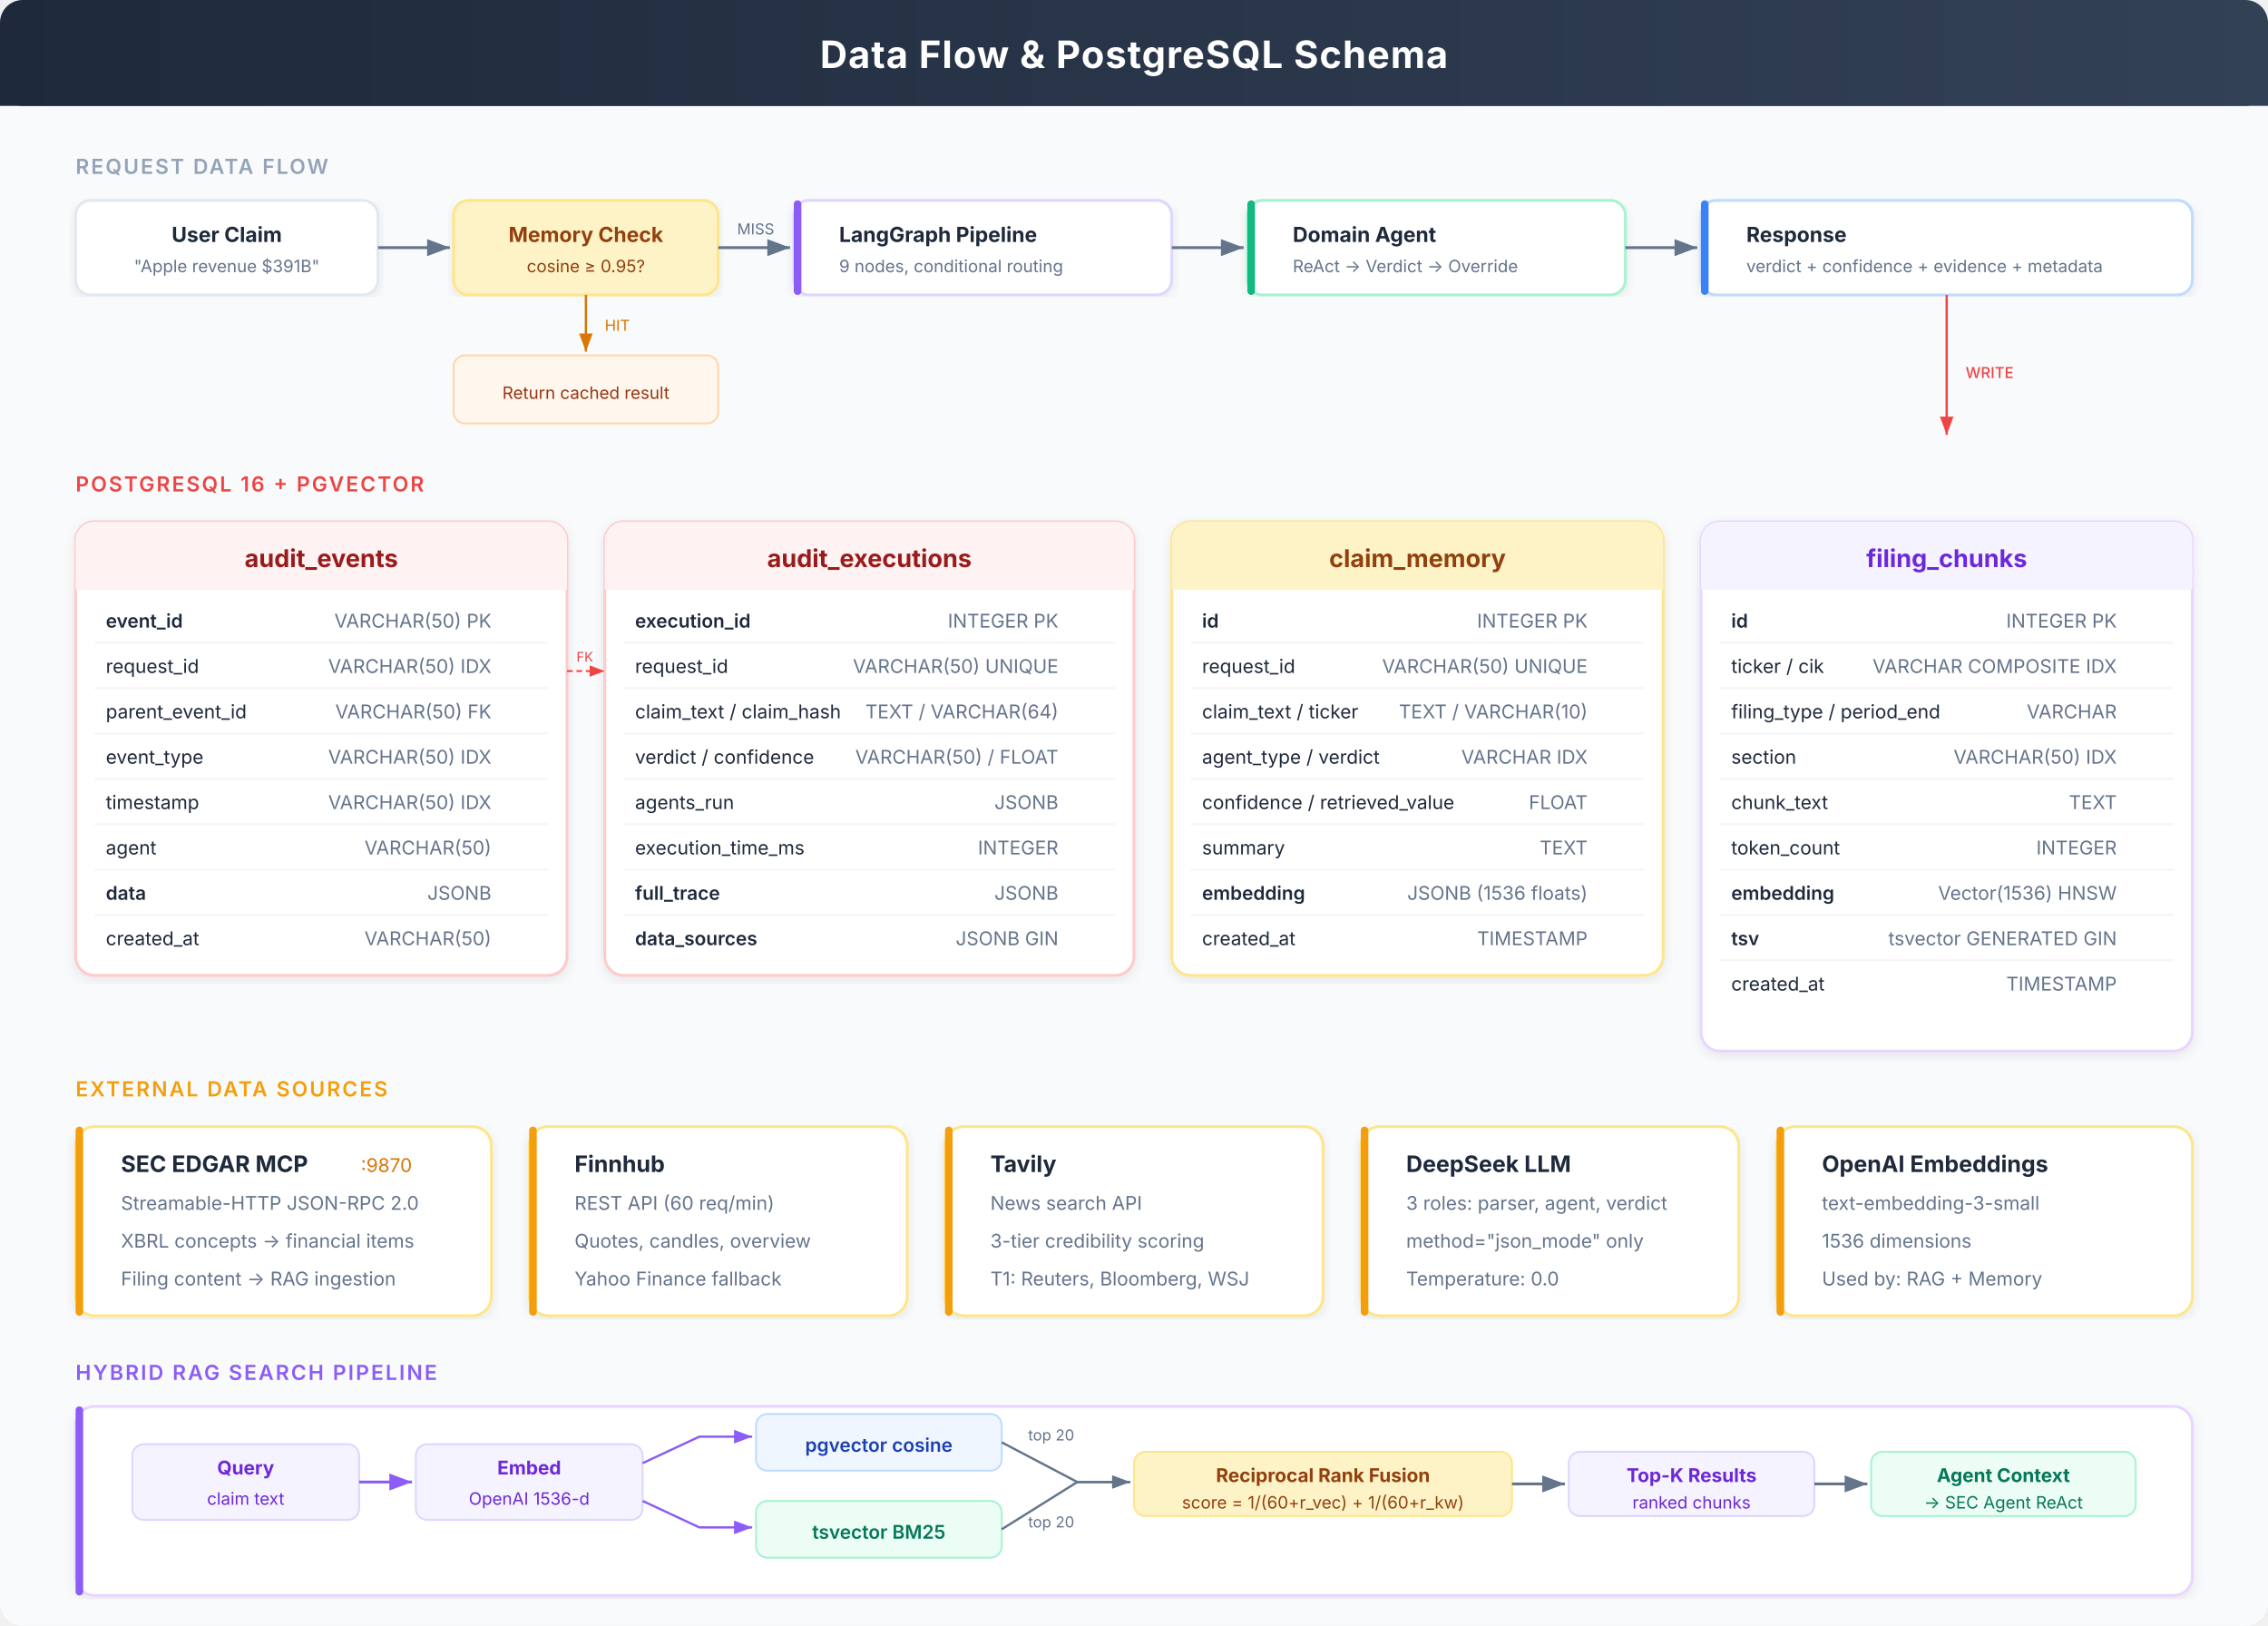
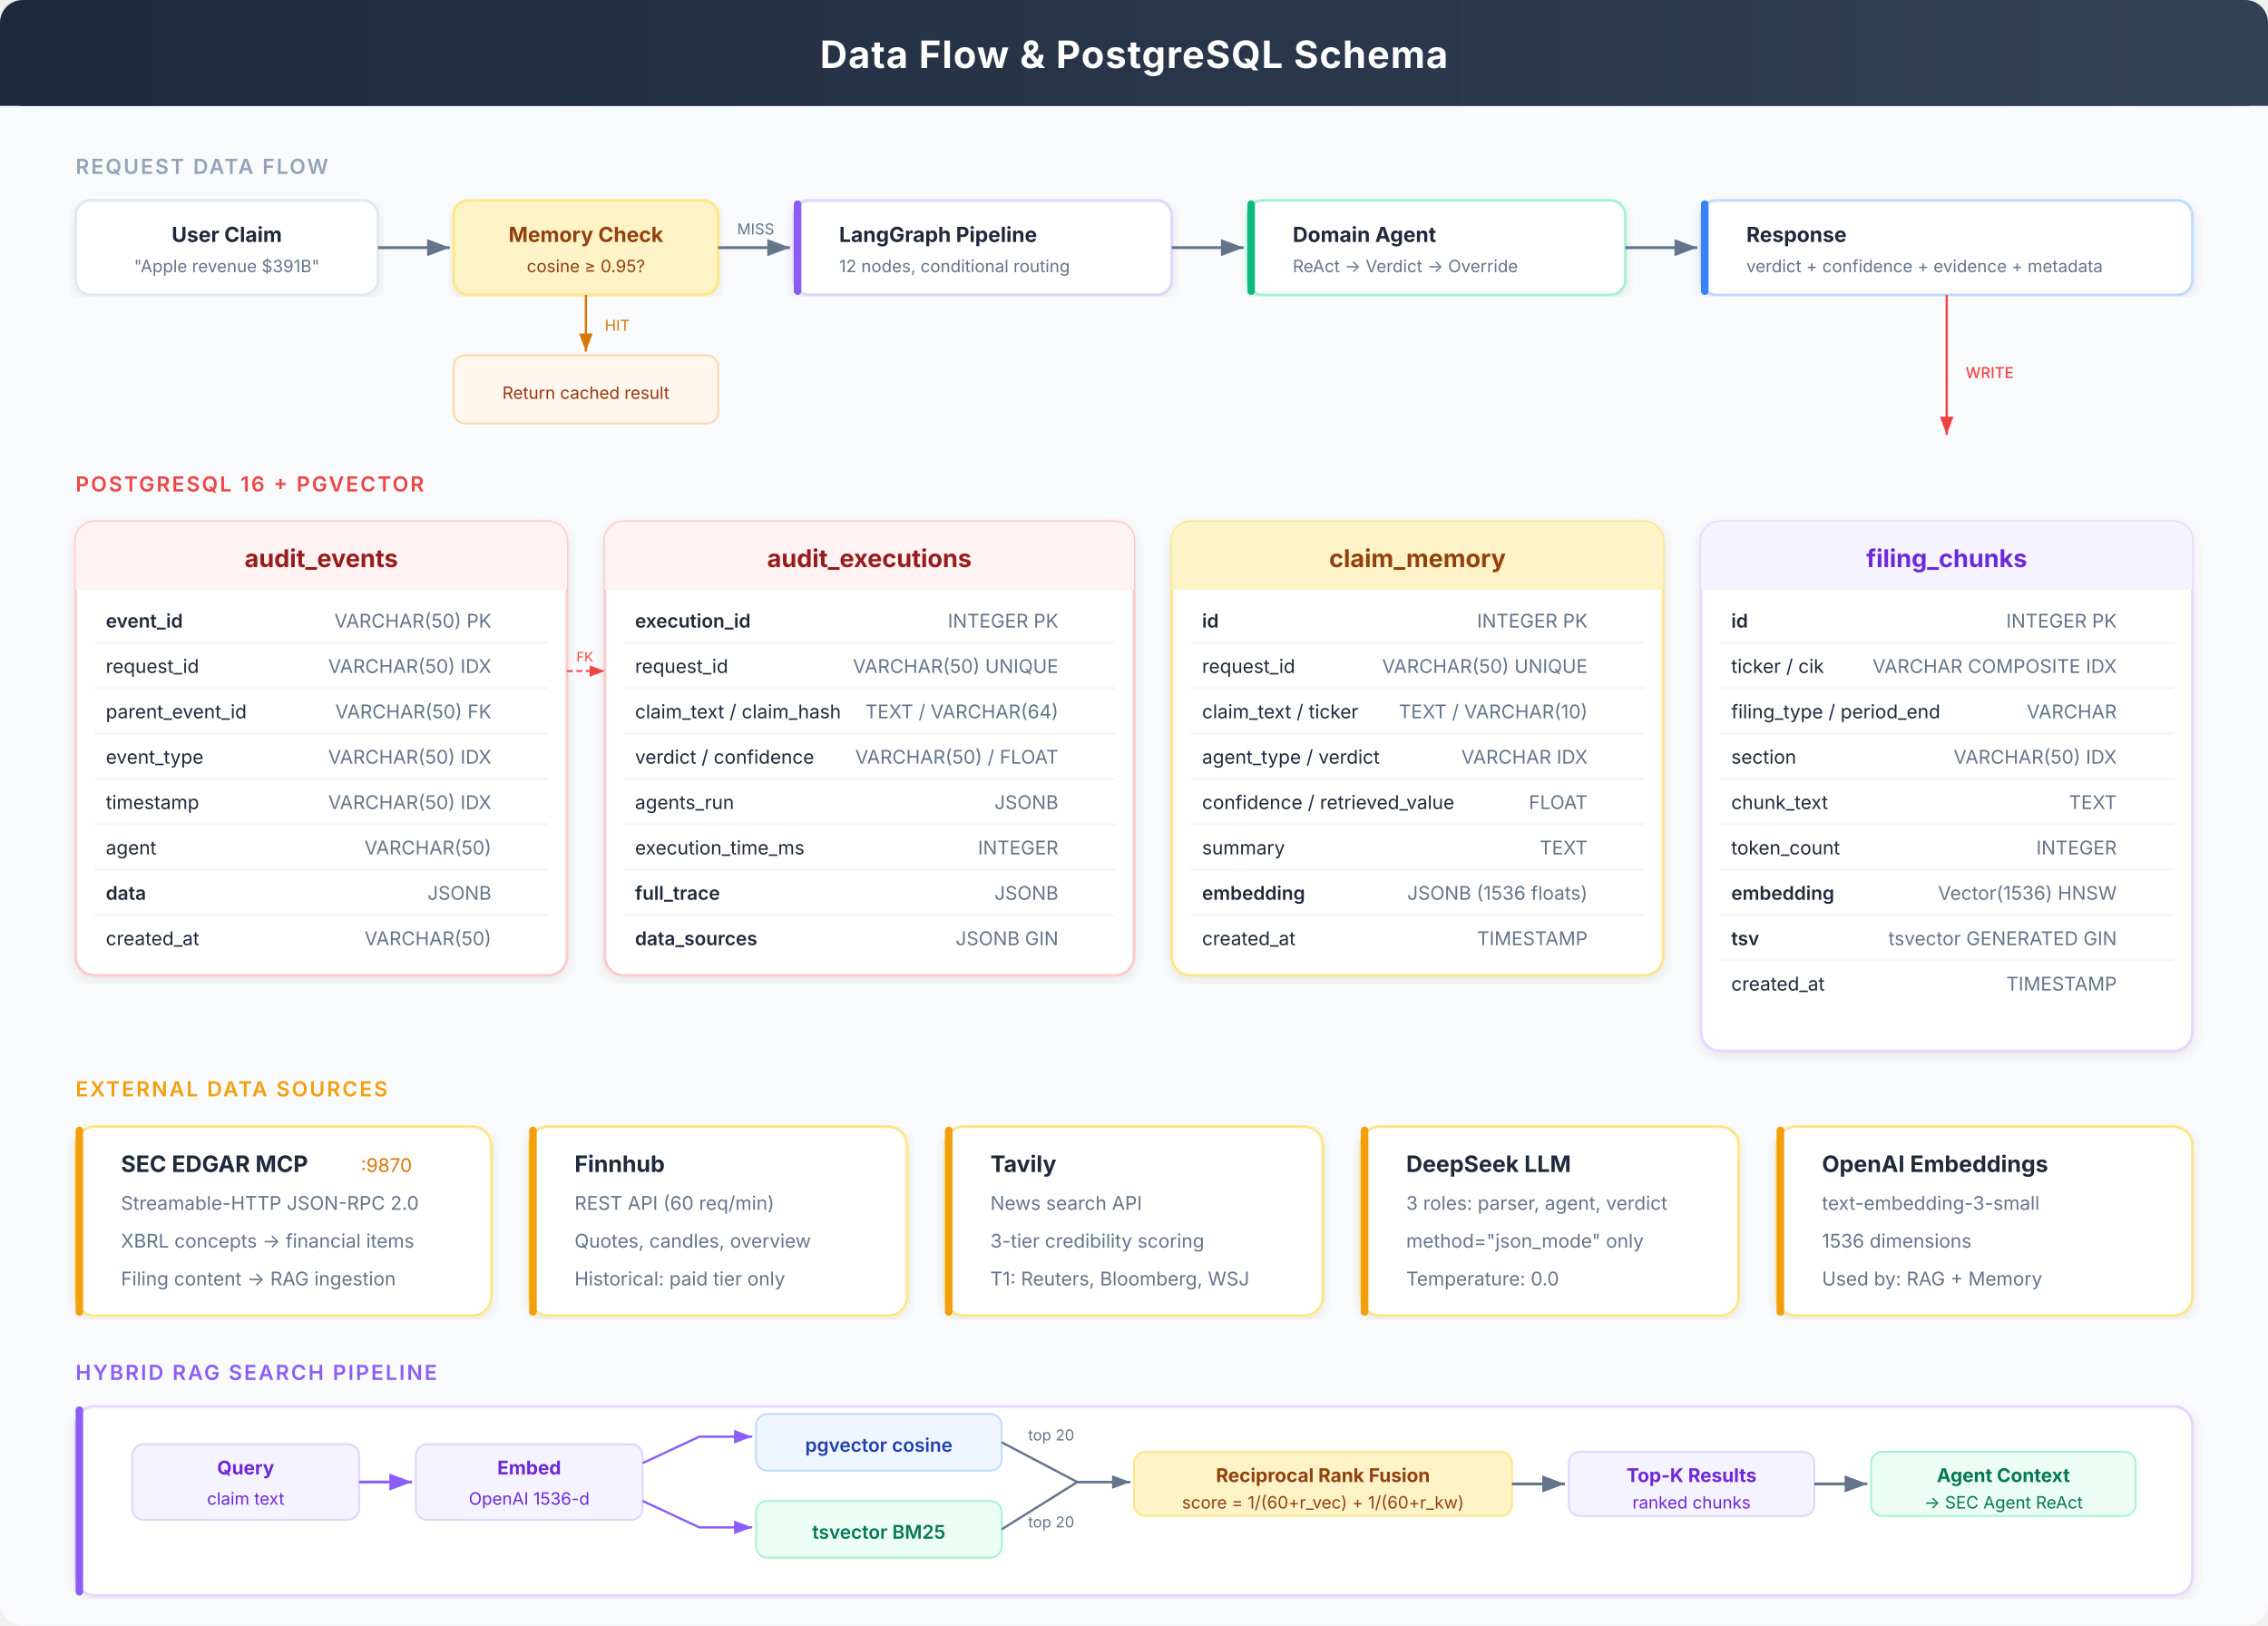
<svg xmlns="http://www.w3.org/2000/svg" viewBox="0 0 1200 860" font-family="Inter, -apple-system, sans-serif">
  <defs>
    <filter id="shadow" x="-2%" y="-2%" width="104%" height="104%">
      <feDropShadow dx="0" dy="2" stdDeviation="3" flood-opacity="0.08" />
    </filter>
    <linearGradient id="headerGrad" x1="0" y1="0" x2="1" y2="0">
      <stop offset="0%" stop-color="#1E293B" />
      <stop offset="100%" stop-color="#334155" />
    </linearGradient>
    <marker id="arrow" markerWidth="8" markerHeight="6" refX="8" refY="3" orient="auto">
      <polygon points="0 0, 8 3, 0 6" fill="#64748B" />
    </marker>
    <marker id="arrowBlue" markerWidth="8" markerHeight="6" refX="8" refY="3" orient="auto">
      <polygon points="0 0, 8 3, 0 6" fill="#3B82F6" />
    </marker>
    <marker id="arrowGreen" markerWidth="8" markerHeight="6" refX="8" refY="3" orient="auto">
      <polygon points="0 0, 8 3, 0 6" fill="#10B981" />
    </marker>
    <marker id="arrowPurple" markerWidth="8" markerHeight="6" refX="8" refY="3" orient="auto">
      <polygon points="0 0, 8 3, 0 6" fill="#8B5CF6" />
    </marker>
    <marker id="arrowRed" markerWidth="8" markerHeight="6" refX="8" refY="3" orient="auto">
      <polygon points="0 0, 8 3, 0 6" fill="#EF4444" />
    </marker>
    <marker id="arrowAmber" markerWidth="8" markerHeight="6" refX="8" refY="3" orient="auto">
      <polygon points="0 0, 8 3, 0 6" fill="#D97706" />
    </marker>
  </defs>
  <rect width="1200" height="860" fill="#F8FAFC" rx="12" />
  <rect x="0" y="0" width="1200" height="56" fill="url(#headerGrad)" rx="12" />
  <rect x="0" y="40" width="1200" height="16" fill="url(#headerGrad)" />
  <text x="600" y="36" text-anchor="middle" fill="white" font-size="20" font-weight="700" letter-spacing="0.5">Data Flow &amp; PostgreSQL Schema</text>
  <text x="40" y="92" fill="#94A3B8" font-size="11" font-weight="600" letter-spacing="1">REQUEST DATA FLOW</text>
  <rect x="40" y="106" width="160" height="50" rx="8" fill="white" stroke="#E2E8F0" stroke-width="1.5" filter="url(#shadow)" />
  <text x="120" y="128" text-anchor="middle" fill="#1E293B" font-size="11" font-weight="700">User Claim</text>
  <text x="120" y="144" text-anchor="middle" fill="#64748B" font-size="9">"Apple revenue $391B"</text>
  <line x1="200" y1="131" x2="238" y2="131" stroke="#64748B" stroke-width="1.5" marker-end="url(#arrow)" />
  <rect x="240" y="106" width="140" height="50" rx="8" fill="#FEF3C7" stroke="#FDE68A" stroke-width="1.5" filter="url(#shadow)" />
  <text x="310" y="128" text-anchor="middle" fill="#92400E" font-size="11" font-weight="700">Memory Check</text>
  <text x="310" y="144" text-anchor="middle" fill="#92400E" font-size="9">cosine ≥ 0.95?</text>
  <path d="M 310 156 L 310 186" fill="none" stroke="#D97706" stroke-width="1.2" marker-end="url(#arrowAmber)" />
  <text x="320" y="175" fill="#D97706" font-size="8">HIT</text>
  <rect x="240" y="188" width="140" height="36" rx="6" fill="#FFF7ED" stroke="#FED7AA" stroke-width="1" />
  <text x="310" y="211" text-anchor="middle" fill="#9A3412" font-size="9">Return cached result</text>
  <line x1="380" y1="131" x2="418" y2="131" stroke="#64748B" stroke-width="1.5" marker-end="url(#arrow)" />
  <text x="390" y="124" fill="#64748B" font-size="8">MISS</text>
  <rect x="420" y="106" width="200" height="50" rx="8" fill="white" stroke="#DDD6FE" stroke-width="1.5" filter="url(#shadow)" />
  <rect x="420" y="106" width="4" height="50" rx="2" fill="#8B5CF6" />
  <text x="444" y="128" fill="#1E293B" font-size="11" font-weight="700">LangGraph Pipeline</text>
-   <text x="444" y="144" fill="#64748B" font-size="9">9 nodes, conditional routing</text>
+   <text x="444" y="144" fill="#64748B" font-size="9">12 nodes, conditional routing</text>
  <line x1="620" y1="131" x2="658" y2="131" stroke="#64748B" stroke-width="1.5" marker-end="url(#arrow)" />
  <rect x="660" y="106" width="200" height="50" rx="8" fill="white" stroke="#A7F3D0" stroke-width="1.5" filter="url(#shadow)" />
  <rect x="660" y="106" width="4" height="50" rx="2" fill="#10B981" />
  <text x="684" y="128" fill="#1E293B" font-size="11" font-weight="700">Domain Agent</text>
  <text x="684" y="144" fill="#64748B" font-size="9">ReAct → Verdict → Override</text>
  <line x1="860" y1="131" x2="898" y2="131" stroke="#64748B" stroke-width="1.5" marker-end="url(#arrow)" />
  <rect x="900" y="106" width="260" height="50" rx="8" fill="white" stroke="#BFDBFE" stroke-width="1.5" filter="url(#shadow)" />
  <rect x="900" y="106" width="4" height="50" rx="2" fill="#3B82F6" />
  <text x="924" y="128" fill="#1E293B" font-size="11" font-weight="700">Response</text>
  <text x="924" y="144" fill="#64748B" font-size="9">verdict + confidence + evidence + metadata</text>
  <path d="M 1030 156 L 1030 186 L 1030 230" fill="none" stroke="#EF4444" stroke-width="1.2" marker-end="url(#arrowRed)" />
  <text x="1040" y="200" fill="#EF4444" font-size="8" font-weight="500">WRITE</text>
  <text x="40" y="260" fill="#EF4444" font-size="11" font-weight="600" letter-spacing="1">POSTGRESQL 16 + PGVECTOR</text>
  <rect x="40" y="276" width="260" height="240" rx="10" fill="white" stroke="#FECACA" stroke-width="1.5" filter="url(#shadow)" />
  <rect x="40" y="276" width="260" height="36" rx="10" fill="#FEF2F2" />
  <rect x="40" y="302" width="260" height="10" fill="#FEF2F2" />
  <text x="170" y="300" text-anchor="middle" fill="#991B1B" font-size="13" font-weight="700">audit_events</text>
  <text x="56" y="332" fill="#1E293B" font-size="10" font-weight="600">event_id</text>
  <text x="260" y="332" fill="#64748B" font-size="10" text-anchor="end">VARCHAR(50) PK</text>
  <line x1="50" y1="340" x2="290" y2="340" stroke="#F1F5F9" stroke-width="1" />
  <text x="56" y="356" fill="#1E293B" font-size="10">request_id</text>
  <text x="260" y="356" fill="#64748B" font-size="10" text-anchor="end">VARCHAR(50) IDX</text>
  <line x1="50" y1="364" x2="290" y2="364" stroke="#F1F5F9" stroke-width="1" />
  <text x="56" y="380" fill="#1E293B" font-size="10">parent_event_id</text>
  <text x="260" y="380" fill="#64748B" font-size="10" text-anchor="end">VARCHAR(50) FK</text>
  <line x1="50" y1="388" x2="290" y2="388" stroke="#F1F5F9" stroke-width="1" />
  <text x="56" y="404" fill="#1E293B" font-size="10">event_type</text>
  <text x="260" y="404" fill="#64748B" font-size="10" text-anchor="end">VARCHAR(50) IDX</text>
  <line x1="50" y1="412" x2="290" y2="412" stroke="#F1F5F9" stroke-width="1" />
  <text x="56" y="428" fill="#1E293B" font-size="10">timestamp</text>
  <text x="260" y="428" fill="#64748B" font-size="10" text-anchor="end">VARCHAR(50) IDX</text>
  <line x1="50" y1="436" x2="290" y2="436" stroke="#F1F5F9" stroke-width="1" />
  <text x="56" y="452" fill="#1E293B" font-size="10">agent</text>
  <text x="260" y="452" fill="#64748B" font-size="10" text-anchor="end">VARCHAR(50)</text>
  <line x1="50" y1="460" x2="290" y2="460" stroke="#F1F5F9" stroke-width="1" />
  <text x="56" y="476" fill="#1E293B" font-size="10" font-weight="600">data</text>
  <text x="260" y="476" fill="#64748B" font-size="10" text-anchor="end">JSONB</text>
  <line x1="50" y1="484" x2="290" y2="484" stroke="#F1F5F9" stroke-width="1" />
  <text x="56" y="500" fill="#1E293B" font-size="10">created_at</text>
  <text x="260" y="500" fill="#64748B" font-size="10" text-anchor="end">VARCHAR(50)</text>
  <rect x="320" y="276" width="280" height="240" rx="10" fill="white" stroke="#FECACA" stroke-width="1.5" filter="url(#shadow)" />
  <rect x="320" y="276" width="280" height="36" rx="10" fill="#FEF2F2" />
  <rect x="320" y="302" width="280" height="10" fill="#FEF2F2" />
  <text x="460" y="300" text-anchor="middle" fill="#991B1B" font-size="13" font-weight="700">audit_executions</text>
  <text x="336" y="332" fill="#1E293B" font-size="10" font-weight="600">execution_id</text>
  <text x="560" y="332" fill="#64748B" font-size="10" text-anchor="end">INTEGER PK</text>
  <line x1="330" y1="340" x2="590" y2="340" stroke="#F1F5F9" stroke-width="1" />
  <text x="336" y="356" fill="#1E293B" font-size="10">request_id</text>
  <text x="560" y="356" fill="#64748B" font-size="10" text-anchor="end">VARCHAR(50) UNIQUE</text>
  <line x1="330" y1="364" x2="590" y2="364" stroke="#F1F5F9" stroke-width="1" />
  <text x="336" y="380" fill="#1E293B" font-size="10">claim_text / claim_hash</text>
  <text x="560" y="380" fill="#64748B" font-size="10" text-anchor="end">TEXT / VARCHAR(64)</text>
  <line x1="330" y1="388" x2="590" y2="388" stroke="#F1F5F9" stroke-width="1" />
  <text x="336" y="404" fill="#1E293B" font-size="10">verdict / confidence</text>
  <text x="560" y="404" fill="#64748B" font-size="10" text-anchor="end">VARCHAR(50) / FLOAT</text>
  <line x1="330" y1="412" x2="590" y2="412" stroke="#F1F5F9" stroke-width="1" />
  <text x="336" y="428" fill="#1E293B" font-size="10">agents_run</text>
  <text x="560" y="428" fill="#64748B" font-size="10" text-anchor="end">JSONB</text>
  <line x1="330" y1="436" x2="590" y2="436" stroke="#F1F5F9" stroke-width="1" />
  <text x="336" y="452" fill="#1E293B" font-size="10">execution_time_ms</text>
  <text x="560" y="452" fill="#64748B" font-size="10" text-anchor="end">INTEGER</text>
  <line x1="330" y1="460" x2="590" y2="460" stroke="#F1F5F9" stroke-width="1" />
  <text x="336" y="476" fill="#1E293B" font-size="10" font-weight="600">full_trace</text>
  <text x="560" y="476" fill="#64748B" font-size="10" text-anchor="end">JSONB</text>
  <line x1="330" y1="484" x2="590" y2="484" stroke="#F1F5F9" stroke-width="1" />
  <text x="336" y="500" fill="#1E293B" font-size="10" font-weight="600">data_sources</text>
  <text x="560" y="500" fill="#64748B" font-size="10" text-anchor="end">JSONB GIN</text>
  <path d="M 300 355 L 320 355" fill="none" stroke="#EF4444" stroke-width="1" marker-end="url(#arrowRed)" stroke-dasharray="3,2" />
  <text x="305" y="350" fill="#EF4444" font-size="7">FK</text>
  <rect x="620" y="276" width="260" height="240" rx="10" fill="white" stroke="#FDE68A" stroke-width="1.5" filter="url(#shadow)" />
  <rect x="620" y="276" width="260" height="36" rx="10" fill="#FEF3C7" />
  <rect x="620" y="302" width="260" height="10" fill="#FEF3C7" />
  <text x="750" y="300" text-anchor="middle" fill="#92400E" font-size="13" font-weight="700">claim_memory</text>
  <text x="636" y="332" fill="#1E293B" font-size="10" font-weight="600">id</text>
  <text x="840" y="332" fill="#64748B" font-size="10" text-anchor="end">INTEGER PK</text>
  <line x1="630" y1="340" x2="870" y2="340" stroke="#F1F5F9" stroke-width="1" />
  <text x="636" y="356" fill="#1E293B" font-size="10">request_id</text>
  <text x="840" y="356" fill="#64748B" font-size="10" text-anchor="end">VARCHAR(50) UNIQUE</text>
  <line x1="630" y1="364" x2="870" y2="364" stroke="#F1F5F9" stroke-width="1" />
  <text x="636" y="380" fill="#1E293B" font-size="10">claim_text / ticker</text>
  <text x="840" y="380" fill="#64748B" font-size="10" text-anchor="end">TEXT / VARCHAR(10)</text>
  <line x1="630" y1="388" x2="870" y2="388" stroke="#F1F5F9" stroke-width="1" />
  <text x="636" y="404" fill="#1E293B" font-size="10">agent_type / verdict</text>
  <text x="840" y="404" fill="#64748B" font-size="10" text-anchor="end">VARCHAR IDX</text>
  <line x1="630" y1="412" x2="870" y2="412" stroke="#F1F5F9" stroke-width="1" />
  <text x="636" y="428" fill="#1E293B" font-size="10">confidence / retrieved_value</text>
  <text x="840" y="428" fill="#64748B" font-size="10" text-anchor="end">FLOAT</text>
  <line x1="630" y1="436" x2="870" y2="436" stroke="#F1F5F9" stroke-width="1" />
  <text x="636" y="452" fill="#1E293B" font-size="10">summary</text>
  <text x="840" y="452" fill="#64748B" font-size="10" text-anchor="end">TEXT</text>
  <line x1="630" y1="460" x2="870" y2="460" stroke="#F1F5F9" stroke-width="1" />
  <text x="636" y="476" fill="#1E293B" font-size="10" font-weight="600">embedding</text>
  <text x="840" y="476" fill="#64748B" font-size="10" text-anchor="end">JSONB (1536 floats)</text>
  <line x1="630" y1="484" x2="870" y2="484" stroke="#F1F5F9" stroke-width="1" />
  <text x="636" y="500" fill="#1E293B" font-size="10">created_at</text>
  <text x="840" y="500" fill="#64748B" font-size="10" text-anchor="end">TIMESTAMP</text>
  <rect x="900" y="276" width="260" height="280" rx="10" fill="white" stroke="#E9D5FF" stroke-width="1.5" filter="url(#shadow)" />
  <rect x="900" y="276" width="260" height="36" rx="10" fill="#F5F3FF" />
  <rect x="900" y="302" width="260" height="10" fill="#F5F3FF" />
  <text x="1030" y="300" text-anchor="middle" fill="#6D28D9" font-size="13" font-weight="700">filing_chunks</text>
  <text x="916" y="332" fill="#1E293B" font-size="10" font-weight="600">id</text>
  <text x="1120" y="332" fill="#64748B" font-size="10" text-anchor="end">INTEGER PK</text>
  <line x1="910" y1="340" x2="1150" y2="340" stroke="#F1F5F9" stroke-width="1" />
  <text x="916" y="356" fill="#1E293B" font-size="10">ticker / cik</text>
  <text x="1120" y="356" fill="#64748B" font-size="10" text-anchor="end">VARCHAR COMPOSITE IDX</text>
  <line x1="910" y1="364" x2="1150" y2="364" stroke="#F1F5F9" stroke-width="1" />
  <text x="916" y="380" fill="#1E293B" font-size="10">filing_type / period_end</text>
  <text x="1120" y="380" fill="#64748B" font-size="10" text-anchor="end">VARCHAR</text>
  <line x1="910" y1="388" x2="1150" y2="388" stroke="#F1F5F9" stroke-width="1" />
  <text x="916" y="404" fill="#1E293B" font-size="10">section</text>
  <text x="1120" y="404" fill="#64748B" font-size="10" text-anchor="end">VARCHAR(50) IDX</text>
  <line x1="910" y1="412" x2="1150" y2="412" stroke="#F1F5F9" stroke-width="1" />
  <text x="916" y="428" fill="#1E293B" font-size="10">chunk_text</text>
  <text x="1120" y="428" fill="#64748B" font-size="10" text-anchor="end">TEXT</text>
  <line x1="910" y1="436" x2="1150" y2="436" stroke="#F1F5F9" stroke-width="1" />
  <text x="916" y="452" fill="#1E293B" font-size="10">token_count</text>
  <text x="1120" y="452" fill="#64748B" font-size="10" text-anchor="end">INTEGER</text>
  <line x1="910" y1="460" x2="1150" y2="460" stroke="#F1F5F9" stroke-width="1" />
  <text x="916" y="476" fill="#1E293B" font-size="10" font-weight="600">embedding</text>
  <text x="1120" y="476" fill="#64748B" font-size="10" text-anchor="end">Vector(1536) HNSW</text>
  <line x1="910" y1="484" x2="1150" y2="484" stroke="#F1F5F9" stroke-width="1" />
  <text x="916" y="500" fill="#1E293B" font-size="10" font-weight="600">tsv</text>
  <text x="1120" y="500" fill="#64748B" font-size="10" text-anchor="end">tsvector GENERATED GIN</text>
  <line x1="910" y1="508" x2="1150" y2="508" stroke="#F1F5F9" stroke-width="1" />
  <text x="916" y="524" fill="#1E293B" font-size="10">created_at</text>
  <text x="1120" y="524" fill="#64748B" font-size="10" text-anchor="end">TIMESTAMP</text>
  <text x="40" y="580" fill="#F59E0B" font-size="11" font-weight="600" letter-spacing="1">EXTERNAL DATA SOURCES</text>
  <rect x="40" y="596" width="220" height="100" rx="10" fill="white" stroke="#FDE68A" stroke-width="1.5" filter="url(#shadow)" />
  <rect x="40" y="596" width="4" height="100" rx="2" fill="#F59E0B" />
  <text x="64" y="620" fill="#1E293B" font-size="12" font-weight="700">SEC EDGAR MCP</text>
  <text x="218" y="620" fill="#D97706" font-size="10" text-anchor="end">:9870</text>
  <text x="64" y="640" fill="#64748B" font-size="10">Streamable-HTTP JSON-RPC 2.0</text>
  <text x="64" y="660" fill="#64748B" font-size="10">XBRL concepts → financial items</text>
  <text x="64" y="680" fill="#64748B" font-size="10">Filing content → RAG ingestion</text>
  <rect x="280" y="596" width="200" height="100" rx="10" fill="white" stroke="#FDE68A" stroke-width="1.5" filter="url(#shadow)" />
  <rect x="280" y="596" width="4" height="100" rx="2" fill="#F59E0B" />
  <text x="304" y="620" fill="#1E293B" font-size="12" font-weight="700">Finnhub</text>
  <text x="304" y="640" fill="#64748B" font-size="10">REST API (60 req/min)</text>
  <text x="304" y="660" fill="#64748B" font-size="10">Quotes, candles, overview</text>
-   <text x="304" y="680" fill="#64748B" font-size="10">Yahoo Finance fallback</text>
+   <text x="304" y="680" fill="#64748B" font-size="10">Historical: paid tier only</text>
  <rect x="500" y="596" width="200" height="100" rx="10" fill="white" stroke="#FDE68A" stroke-width="1.5" filter="url(#shadow)" />
  <rect x="500" y="596" width="4" height="100" rx="2" fill="#F59E0B" />
  <text x="524" y="620" fill="#1E293B" font-size="12" font-weight="700">Tavily</text>
  <text x="524" y="640" fill="#64748B" font-size="10">News search API</text>
  <text x="524" y="660" fill="#64748B" font-size="10">3-tier credibility scoring</text>
  <text x="524" y="680" fill="#64748B" font-size="10">T1: Reuters, Bloomberg, WSJ</text>
  <rect x="720" y="596" width="200" height="100" rx="10" fill="white" stroke="#FDE68A" stroke-width="1.5" filter="url(#shadow)" />
  <rect x="720" y="596" width="4" height="100" rx="2" fill="#F59E0B" />
  <text x="744" y="620" fill="#1E293B" font-size="12" font-weight="700">DeepSeek LLM</text>
  <text x="744" y="640" fill="#64748B" font-size="10">3 roles: parser, agent, verdict</text>
  <text x="744" y="660" fill="#64748B" font-size="10">method="json_mode" only</text>
  <text x="744" y="680" fill="#64748B" font-size="10">Temperature: 0.0</text>
  <rect x="940" y="596" width="220" height="100" rx="10" fill="white" stroke="#FDE68A" stroke-width="1.5" filter="url(#shadow)" />
  <rect x="940" y="596" width="4" height="100" rx="2" fill="#F59E0B" />
  <text x="964" y="620" fill="#1E293B" font-size="12" font-weight="700">OpenAI Embeddings</text>
  <text x="964" y="640" fill="#64748B" font-size="10">text-embedding-3-small</text>
  <text x="964" y="660" fill="#64748B" font-size="10">1536 dimensions</text>
  <text x="964" y="680" fill="#64748B" font-size="10">Used by: RAG + Memory</text>
  <text x="40" y="730" fill="#8B5CF6" font-size="11" font-weight="600" letter-spacing="1">HYBRID RAG SEARCH PIPELINE</text>
  <rect x="40" y="744" width="1120" height="100" rx="10" fill="white" stroke="#E9D5FF" stroke-width="1.5" filter="url(#shadow)" />
  <rect x="40" y="744" width="4" height="100" rx="2" fill="#8B5CF6" />
  <rect x="70" y="764" width="120" height="40" rx="6" fill="#F5F3FF" stroke="#DDD6FE" stroke-width="1" />
  <text x="130" y="780" text-anchor="middle" fill="#6D28D9" font-size="10" font-weight="700">Query</text>
  <text x="130" y="796" text-anchor="middle" fill="#6D28D9" font-size="9">claim text</text>
  <line x1="190" y1="784" x2="218" y2="784" stroke="#8B5CF6" stroke-width="1.5" marker-end="url(#arrowPurple)" />
  <rect x="220" y="764" width="120" height="40" rx="6" fill="#F5F3FF" stroke="#DDD6FE" stroke-width="1" />
  <text x="280" y="780" text-anchor="middle" fill="#6D28D9" font-size="10" font-weight="700">Embed</text>
  <text x="280" y="796" text-anchor="middle" fill="#6D28D9" font-size="9">OpenAI 1536-d</text>
  <path d="M 340 774 L 370 760 L 398 760" fill="none" stroke="#8B5CF6" stroke-width="1.2" marker-end="url(#arrowPurple)" />
  <path d="M 340 794 L 370 808 L 398 808" fill="none" stroke="#8B5CF6" stroke-width="1.2" marker-end="url(#arrowPurple)" />
  <rect x="400" y="748" width="130" height="30" rx="6" fill="#EFF6FF" stroke="#BFDBFE" stroke-width="1" />
  <text x="465" y="768" text-anchor="middle" fill="#1E40AF" font-size="10" font-weight="600">pgvector cosine</text>
  <rect x="400" y="794" width="130" height="30" rx="6" fill="#ECFDF5" stroke="#A7F3D0" stroke-width="1" />
  <text x="465" y="814" text-anchor="middle" fill="#047857" font-size="10" font-weight="600">tsvector BM25</text>
  <text x="544" y="762" fill="#64748B" font-size="8">top 20</text>
  <text x="544" y="808" fill="#64748B" font-size="8">top 20</text>
  <path d="M 530 763 L 570 784 L 598 784" fill="none" stroke="#64748B" stroke-width="1.2" marker-end="url(#arrow)" />
  <path d="M 530 809 L 570 784 L 598 784" fill="none" stroke="#64748B" stroke-width="1.2" />
  <rect x="600" y="768" width="200" height="34" rx="6" fill="#FEF3C7" stroke="#FDE68A" stroke-width="1" />
  <text x="700" y="784" text-anchor="middle" fill="#92400E" font-size="10" font-weight="700">Reciprocal Rank Fusion</text>
  <text x="700" y="798" text-anchor="middle" fill="#92400E" font-size="9">score = 1/(60+r_vec) + 1/(60+r_kw)</text>
  <line x1="800" y1="785" x2="828" y2="785" stroke="#64748B" stroke-width="1.5" marker-end="url(#arrow)" />
  <rect x="830" y="768" width="130" height="34" rx="6" fill="#F5F3FF" stroke="#DDD6FE" stroke-width="1" />
  <text x="895" y="784" text-anchor="middle" fill="#6D28D9" font-size="10" font-weight="700">Top-K Results</text>
  <text x="895" y="798" text-anchor="middle" fill="#6D28D9" font-size="9">ranked chunks</text>
  <line x1="960" y1="785" x2="988" y2="785" stroke="#64748B" stroke-width="1.5" marker-end="url(#arrow)" />
  <rect x="990" y="768" width="140" height="34" rx="6" fill="#ECFDF5" stroke="#A7F3D0" stroke-width="1" />
  <text x="1060" y="784" text-anchor="middle" fill="#047857" font-size="10" font-weight="700">Agent Context</text>
  <text x="1060" y="798" text-anchor="middle" fill="#047857" font-size="9">→ SEC Agent ReAct</text>
</svg>
